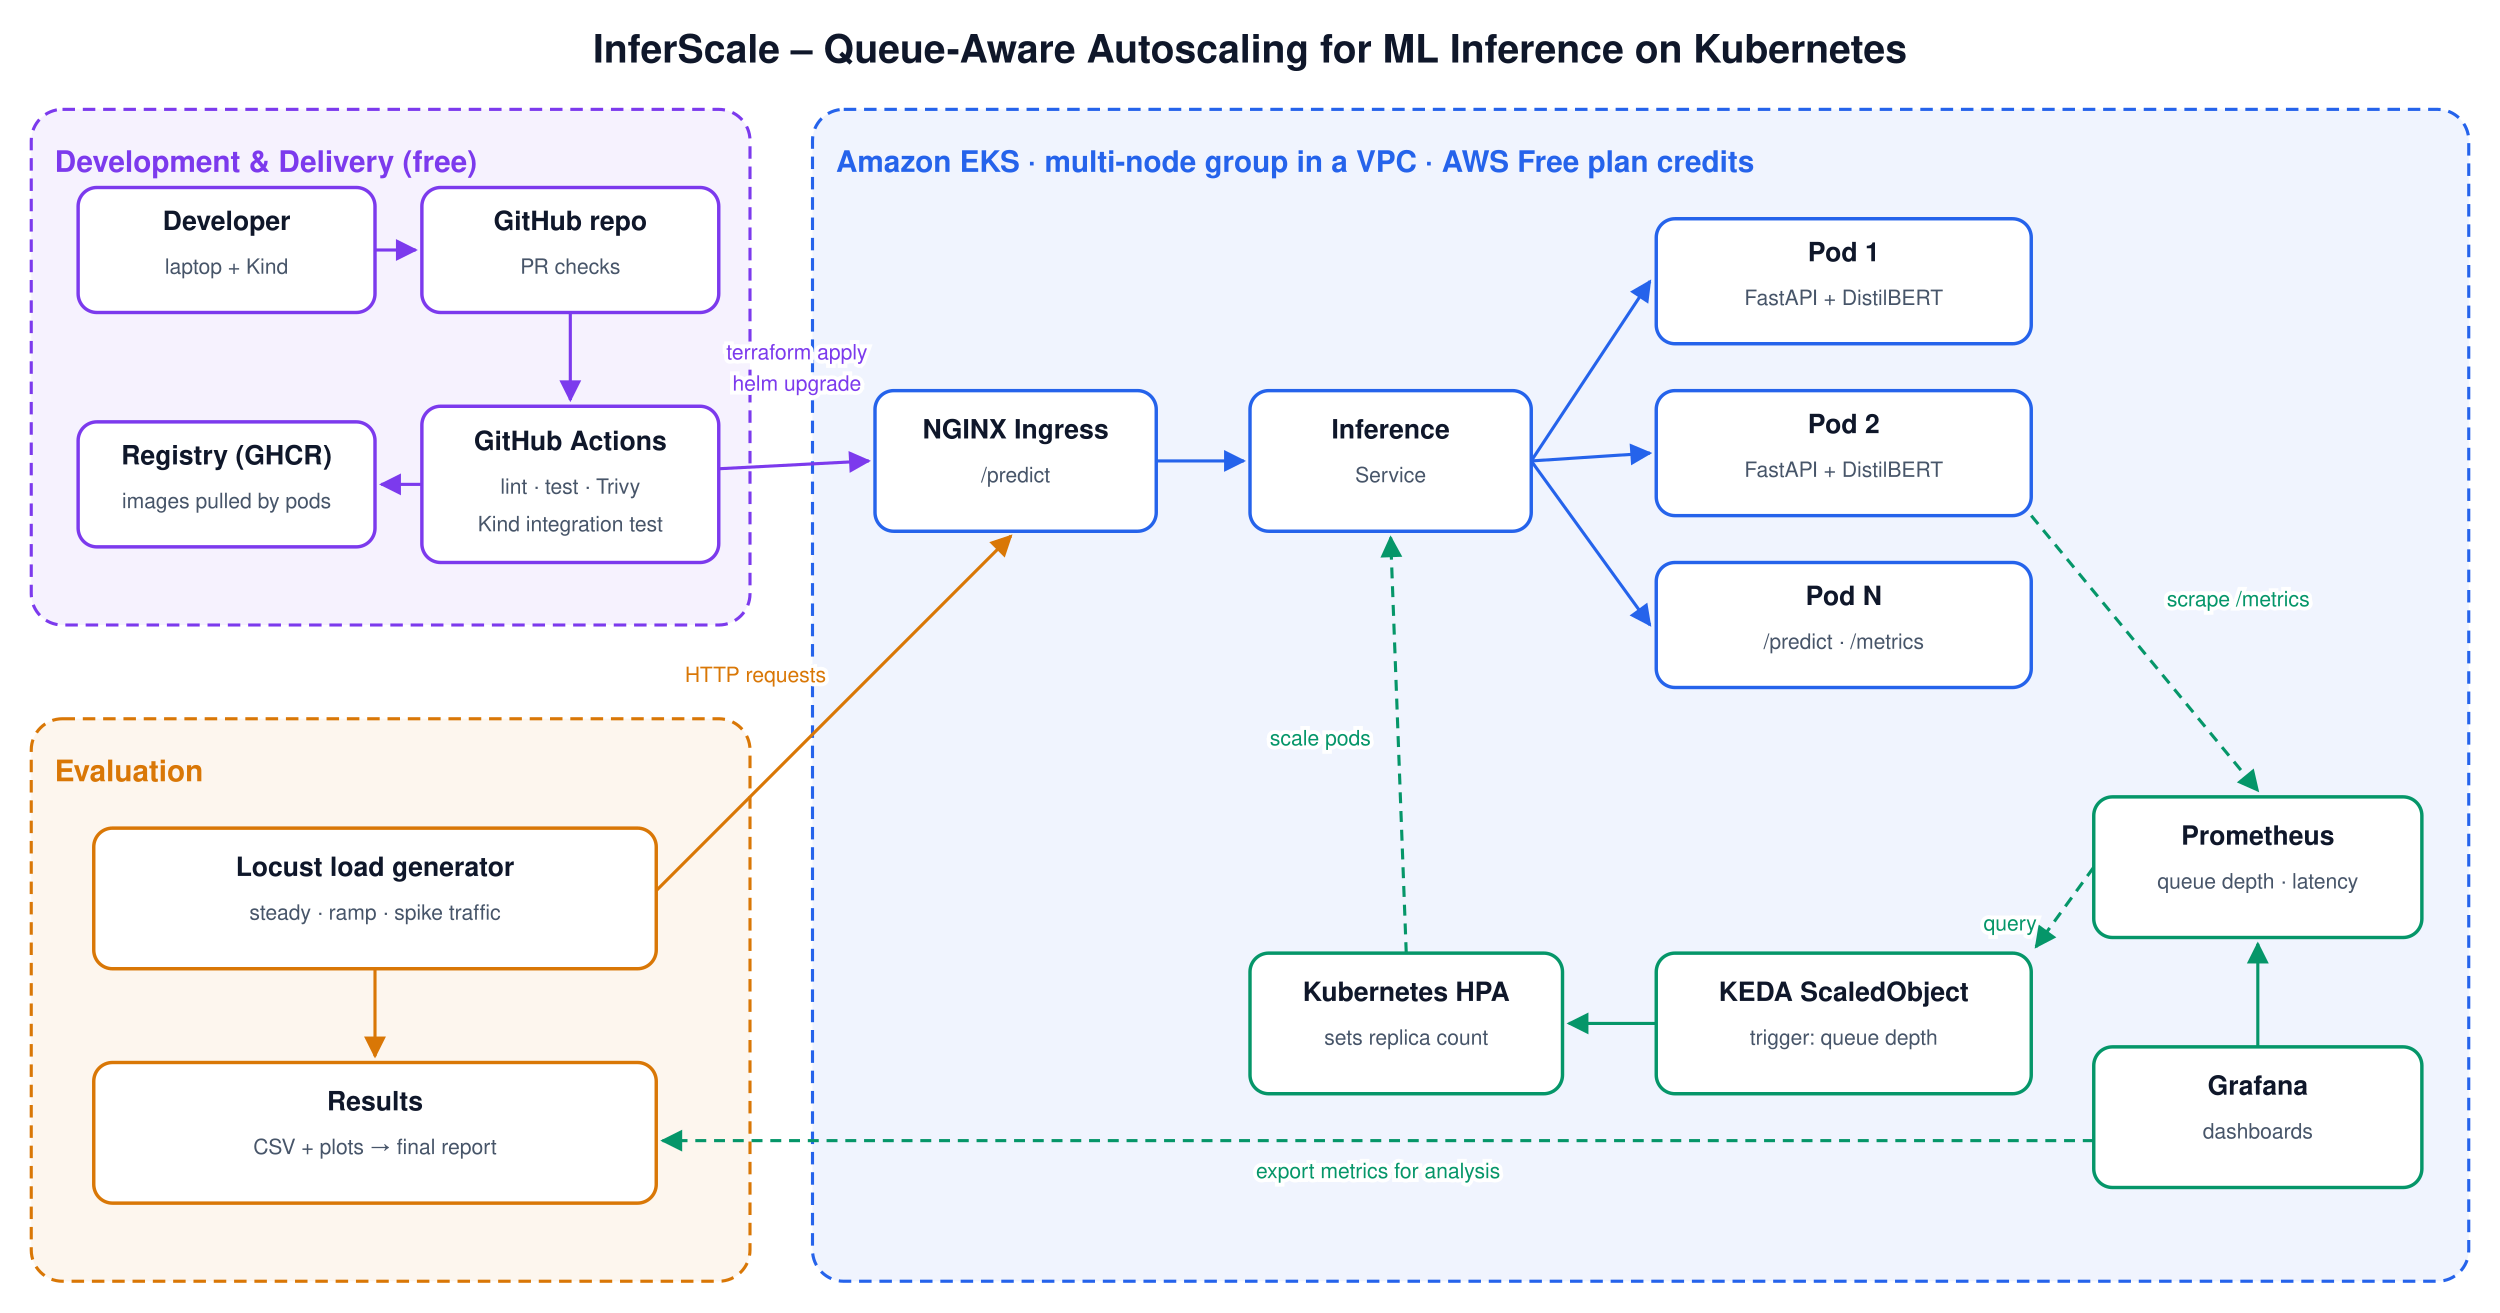
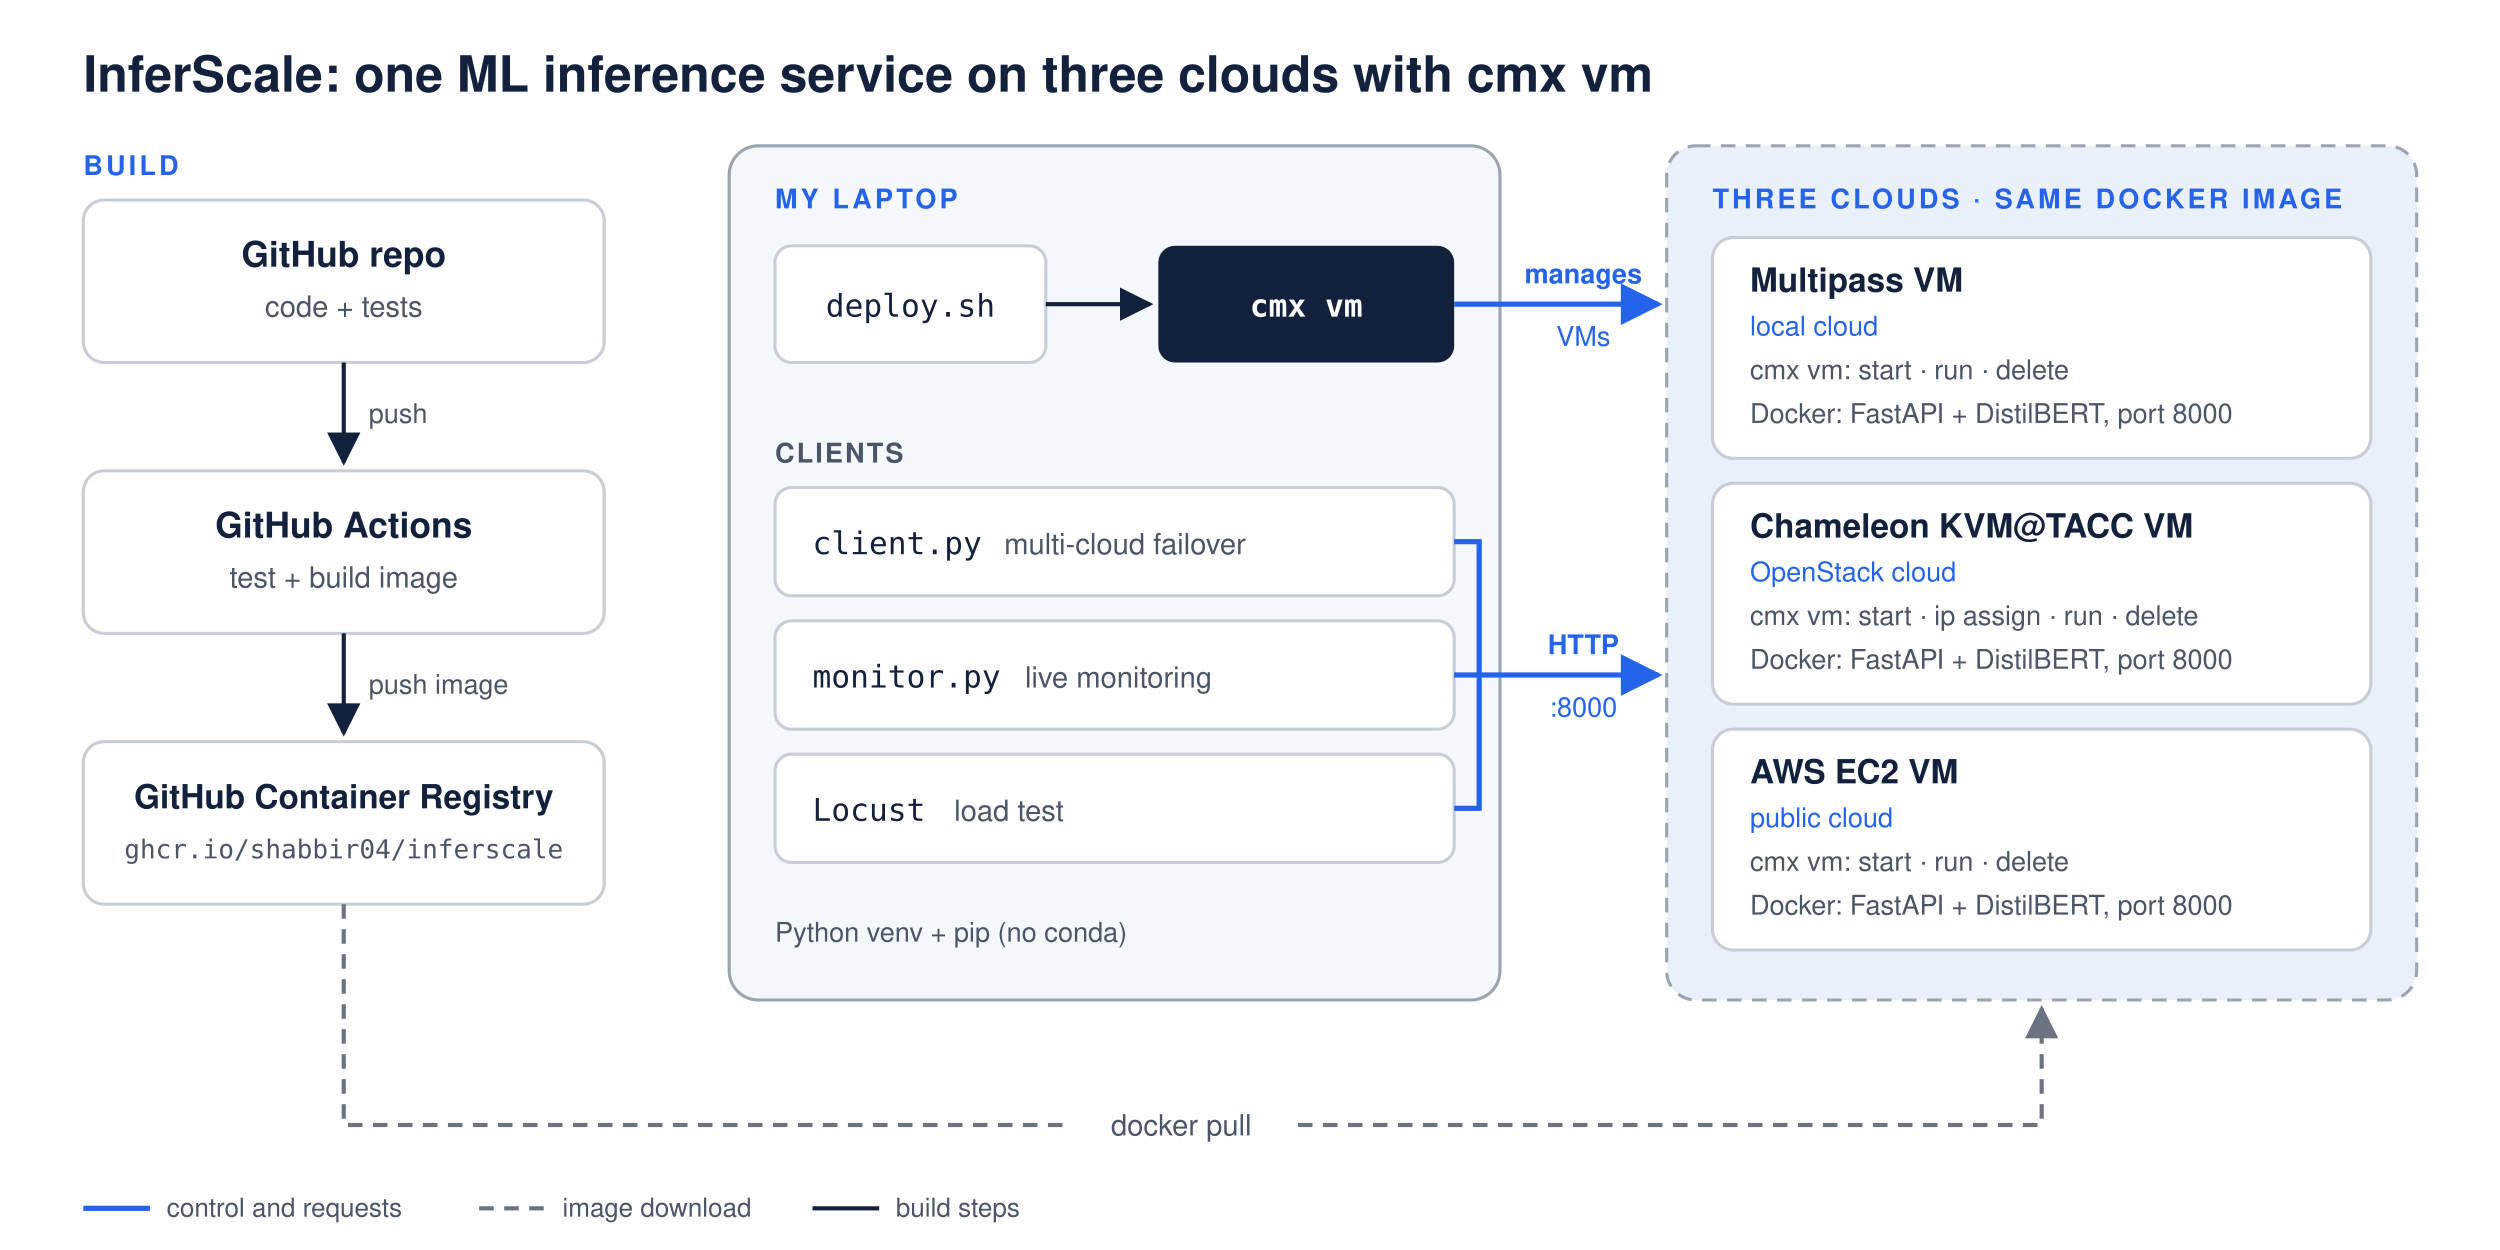
- <svg xmlns="http://www.w3.org/2000/svg" viewBox="0 0 1600 840" font-family="Helvetica,Arial,sans-serif">
-   <style>.t{font-size:17px;font-weight:bold;text-anchor:middle;fill:#0f172a}.s{font-size:13.5px;text-anchor:middle;fill:#475569}.g{font-size:19px;font-weight:bold}.l{font-size:13.5px;text-anchor:middle}</style>
+ <svg xmlns="http://www.w3.org/2000/svg" viewBox="0 0 1200 600" width="1200" height="600" font-family="Helvetica, Arial, sans-serif" role="img" aria-labelledby="title desc">
  <defs>
-     <marker id="m7c3aed" viewBox="0 0 10 10" refX="9" refY="5" markerWidth="7" markerHeight="7" orient="auto">
-       <path d="M0,0L10,5L0,10z" fill="#7c3aed" />
+     <marker id="arrowNavy" viewBox="0 0 10 10" refX="9" refY="5" markerWidth="8" markerHeight="8" orient="auto-start-reverse">
+       <path d="M0,0 L10,5 L0,10 z" fill="#14213D" />
    </marker>
-     <marker id="m2563eb" viewBox="0 0 10 10" refX="9" refY="5" markerWidth="7" markerHeight="7" orient="auto">
-       <path d="M0,0L10,5L0,10z" fill="#2563eb" />
+     <marker id="arrowBlue" viewBox="0 0 10 10" refX="9" refY="5" markerWidth="8" markerHeight="8" orient="auto-start-reverse">
+       <path d="M0,0 L10,5 L0,10 z" fill="#2563EB" />
    </marker>
-     <marker id="m059669" viewBox="0 0 10 10" refX="9" refY="5" markerWidth="7" markerHeight="7" orient="auto">
-       <path d="M0,0L10,5L0,10z" fill="#059669" />
-     </marker>
-     <marker id="md97706" viewBox="0 0 10 10" refX="9" refY="5" markerWidth="7" markerHeight="7" orient="auto">
-       <path d="M0,0L10,5L0,10z" fill="#d97706" />
+     <marker id="arrowGray" viewBox="0 0 10 10" refX="9" refY="5" markerWidth="8" markerHeight="8" orient="auto-start-reverse">
+       <path d="M0,0 L10,5 L0,10 z" fill="#6B7280" />
    </marker>
  </defs>
-   <rect width="1600" height="880" fill="#fff" />
-   <text x="800" y="40" style="font-size:25px;font-weight:bold;text-anchor:middle;fill:#0f172a">InferScale – Queue-Aware Autoscaling for ML Inference on Kubernetes</text>
-   <rect x="20" y="70" width="460" height="330" rx="20" fill="#7c3aed" fill-opacity=".07" stroke="#7c3aed" stroke-width="2" stroke-dasharray="8 5" />
-   <text x="35.0" y="110" class="g" fill="#7c3aed">Development &amp; Delivery (free)</text>
-   <rect x="50" y="120" width="190" height="80" rx="12" fill="#fff" stroke="#7c3aed" stroke-width="2.2" />
-   <text x="145.0" y="147.2" class="t">Developer</text>
-   <text x="145.0" y="175.2" class="s">laptop + Kind</text>
-   <rect x="270" y="120" width="190" height="80" rx="12" fill="#fff" stroke="#7c3aed" stroke-width="2.2" />
-   <text x="365.0" y="147.2" class="t">GitHub repo</text>
-   <text x="365.0" y="175.2" class="s">PR checks</text>
-   <rect x="50" y="270" width="190" height="80" rx="12" fill="#fff" stroke="#7c3aed" stroke-width="2.2" />
-   <text x="145.0" y="297.2" class="t">Registry (GHCR)</text>
-   <text x="145.0" y="325.2" class="s">images pulled by pods</text>
-   <rect x="270" y="260" width="190" height="100" rx="12" fill="#fff" stroke="#7c3aed" stroke-width="2.2" />
-   <text x="365.0" y="288.0" class="t">GitHub Actions</text>
-   <text x="365.0" y="316" class="s">lint · test · Trivy</text>
-   <text x="365.0" y="340" class="s">Kind integration test</text>
-   <line x1="240" y1="160" x2="266.0" y2="160" stroke="#7c3aed" stroke-width="2" marker-end="url(#m7c3aed)" />
-   <line x1="365.0" y1="200" x2="365.0" y2="256" stroke="#7c3aed" stroke-width="2" marker-end="url(#m7c3aed)" />
-   <line x1="270" y1="310" x2="244.0" y2="310" stroke="#7c3aed" stroke-width="2" marker-end="url(#m7c3aed)" />
-   <rect x="20" y="460" width="460" height="360" rx="20" fill="#d97706" fill-opacity=".07" stroke="#d97706" stroke-width="2" stroke-dasharray="8 5" />
-   <text x="35.0" y="500" class="g" fill="#d97706">Evaluation</text>
-   <rect x="60" y="530" width="360" height="90" rx="12" fill="#fff" stroke="#d97706" stroke-width="2.2" />
-   <text x="240.0" y="560.6" class="t">Locust load generator</text>
-   <text x="240.0" y="588.6" class="s">steady · ramp · spike traffic</text>
-   <rect x="60" y="680" width="360" height="90" rx="12" fill="#fff" stroke="#d97706" stroke-width="2.2" />
-   <text x="240.0" y="710.6" class="t">Results</text>
-   <text x="240.0" y="738.6" class="s">CSV + plots → final report</text>
-   <line x1="240" y1="620" x2="240" y2="676.0" stroke="#d97706" stroke-width="2" marker-end="url(#md97706)" />
-   <rect x="520" y="70" width="1060" height="750" rx="20" fill="#2563eb" fill-opacity=".07" stroke="#2563eb" stroke-width="2" stroke-dasharray="8 5" />
-   <text x="535.0" y="110" class="g" fill="#2563eb">Amazon EKS · multi-node group in a VPC · AWS Free plan credits</text>
-   <rect x="560" y="250" width="180" height="90" rx="12" fill="#fff" stroke="#2563eb" stroke-width="2.2" />
-   <text x="650.0" y="280.6" class="t">NGINX Ingress</text>
-   <text x="650.0" y="308.6" class="s">/predict</text>
-   <rect x="800" y="250" width="180" height="90" rx="12" fill="#fff" stroke="#2563eb" stroke-width="2.2" />
-   <text x="890.0" y="280.6" class="t">Inference</text>
-   <text x="890.0" y="308.6" class="s">Service</text>
-   <rect x="1060" y="140" width="240" height="80" rx="12" fill="#fff" stroke="#2563eb" stroke-width="2.2" />
-   <text x="1180.0" y="167.2" class="t">Pod 1</text>
-   <text x="1180.0" y="195.2" class="s">FastAPI + DistilBERT</text>
-   <rect x="1060" y="250" width="240" height="80" rx="12" fill="#fff" stroke="#2563eb" stroke-width="2.2" />
-   <text x="1180.0" y="277.2" class="t">Pod 2</text>
-   <text x="1180.0" y="305.2" class="s">FastAPI + DistilBERT</text>
-   <rect x="1060" y="360" width="240" height="80" rx="12" fill="#fff" stroke="#2563eb" stroke-width="2.2" />
-   <text x="1180.0" y="387.2" class="t">Pod N</text>
-   <text x="1180.0" y="415.2" class="s">/predict · /metrics</text>
-   <rect x="1340" y="510" width="210" height="90" rx="12" fill="#fff" stroke="#059669" stroke-width="2.2" />
-   <text x="1445.0" y="540.6" class="t">Prometheus</text>
-   <text x="1445.0" y="568.6" class="s">queue depth · latency</text>
-   <rect x="1060" y="610" width="240" height="90" rx="12" fill="#fff" stroke="#059669" stroke-width="2.2" />
-   <text x="1180.0" y="640.6" class="t">KEDA ScaledObject</text>
-   <text x="1180.0" y="668.6" class="s">trigger: queue depth</text>
-   <rect x="800" y="610" width="200" height="90" rx="12" fill="#fff" stroke="#059669" stroke-width="2.2" />
-   <text x="900.0" y="640.6" class="t">Kubernetes HPA</text>
-   <text x="900.0" y="668.6" class="s">sets replica count</text>
-   <rect x="1340" y="670" width="210" height="90" rx="12" fill="#fff" stroke="#059669" stroke-width="2.2" />
-   <text x="1445.0" y="700.6" class="t">Grafana</text>
-   <text x="1445.0" y="728.6" class="s">dashboards</text>
-   <line x1="740" y1="295.0" x2="796.0" y2="295.0" stroke="#2563eb" stroke-width="2" marker-end="url(#m2563eb)" />
-   <line x1="980" y1="295.0" x2="1056.0" y2="180" stroke="#2563eb" stroke-width="2" marker-end="url(#m2563eb)" />
-   <line x1="980" y1="295.0" x2="1056.0" y2="290" stroke="#2563eb" stroke-width="2" marker-end="url(#m2563eb)" />
-   <line x1="980" y1="295.0" x2="1056.0" y2="400" stroke="#2563eb" stroke-width="2" marker-end="url(#m2563eb)" />
-   <line x1="1300" y1="330" x2="1445.0" y2="506.0" stroke="#059669" stroke-width="2" stroke-dasharray="7 5" marker-end="url(#m059669)" />
-   <text x="1432.5" y="388.0" class="l" fill="#059669" stroke="#fff" stroke-width="5" paint-order="stroke">scrape /metrics</text>
-   <line x1="1340" y1="555.0" x2="1303.0" y2="606.0" stroke="#059669" stroke-width="2" stroke-dasharray="7 5" marker-end="url(#m059669)" />
-   <text x="1286.5" y="595.5" class="l" fill="#059669" stroke="#fff" stroke-width="5" paint-order="stroke">query</text>
-   <line x1="1060" y1="655.0" x2="1004.0" y2="655.0" stroke="#059669" stroke-width="2" marker-end="url(#m059669)" />
-   <line x1="900" y1="610" x2="890" y2="344.0" stroke="#059669" stroke-width="2" stroke-dasharray="7 5" marker-end="url(#m059669)" />
-   <text x="845.0" y="477.0" class="l" fill="#059669" stroke="#fff" stroke-width="5" paint-order="stroke">scale pods</text>
-   <line x1="1445.0" y1="670" x2="1445.0" y2="604.0" stroke="#059669" stroke-width="2" marker-end="url(#m059669)" />
-   <line x1="420" y1="570" x2="647.0" y2="343.0" stroke="#d97706" stroke-width="2" marker-end="url(#md97706)" />
-   <text x="483.5" y="436.5" class="l" fill="#d97706" stroke="#fff" stroke-width="5" paint-order="stroke">HTTP requests</text>
-   <line x1="460" y1="300" x2="556.0" y2="295.0" stroke="#7c3aed" stroke-width="2" marker-end="url(#m7c3aed)" />
-   <text x="510" y="230" class="l" fill="#7c3aed" stroke="#fff" stroke-width="5" paint-order="stroke">terraform apply</text>
-   <text x="510" y="250" class="l" fill="#7c3aed" stroke="#fff" stroke-width="5" paint-order="stroke">helm upgrade</text>
-   <line x1="1340" y1="730" x2="424.0" y2="730" stroke="#059669" stroke-width="2" stroke-dasharray="7 5" marker-end="url(#m059669)" />
-   <text x="882.0" y="754.0" class="l" fill="#059669" stroke="#fff" stroke-width="5" paint-order="stroke">export metrics for analysis</text>
+   <rect x="0" y="0" width="1200" height="600" fill="#FFFFFF" />
+   <text x="40" y="44" font-size="24" font-weight="bold" fill="#14213D">InferScale: one ML inference service on three clouds with cmx vm</text>
+   <text x="40" y="84" font-size="13" font-weight="bold" fill="#2563EB" letter-spacing="1.5">BUILD</text>
+   <rect x="40" y="96" width="250" height="78" rx="10" fill="#FFFFFF" stroke="#C7CED8" stroke-width="1.5" />
+   <text x="165" y="128" font-size="17" font-weight="bold" fill="#14213D" text-anchor="middle">GitHub repo</text>
+   <text x="165" y="152" font-size="14" fill="#4A5568" text-anchor="middle">code + tests</text>
+   <line x1="165" y1="174" x2="165" y2="222" stroke="#14213D" stroke-width="2" marker-end="url(#arrowNavy)" />
+   <text x="177" y="203" font-size="13" fill="#4A5568">push</text>
+   <rect x="40" y="226" width="250" height="78" rx="10" fill="#FFFFFF" stroke="#C7CED8" stroke-width="1.5" />
+   <text x="165" y="258" font-size="17" font-weight="bold" fill="#14213D" text-anchor="middle">GitHub Actions</text>
+   <text x="165" y="282" font-size="14" fill="#4A5568" text-anchor="middle">test + build image</text>
+   <line x1="165" y1="304" x2="165" y2="352" stroke="#14213D" stroke-width="2" marker-end="url(#arrowNavy)" />
+   <text x="177" y="333" font-size="13" fill="#4A5568">push image</text>
+   <rect x="40" y="356" width="250" height="78" rx="10" fill="#FFFFFF" stroke="#C7CED8" stroke-width="1.5" />
+   <text x="165" y="388" font-size="16" font-weight="bold" fill="#14213D" text-anchor="middle">GitHub Container Registry</text>
+   <text x="165" y="412" font-size="12.5" fill="#4A5568" text-anchor="middle" font-family="Menlo, Consolas, monospace">ghcr.io/shabbir04/inferscale</text>
+   <rect x="350" y="70" width="370" height="410" rx="14" fill="#F4F7FB" stroke="#9AA5B1" stroke-width="1.5" />
+   <text x="372" y="100" font-size="13" font-weight="bold" fill="#2563EB" letter-spacing="1.5">MY LAPTOP</text>
+   <rect x="372" y="118" width="130" height="56" rx="8" fill="#FFFFFF" stroke="#C7CED8" stroke-width="1.5" />
+   <text x="437" y="152" font-size="15" fill="#14213D" text-anchor="middle" font-family="Menlo, Consolas, monospace">deploy.sh</text>
+   <line x1="502" y1="146" x2="552" y2="146" stroke="#14213D" stroke-width="2" marker-end="url(#arrowNavy)" />
+   <rect x="556" y="118" width="142" height="56" rx="8" fill="#14213D" />
+   <text x="627" y="152" font-size="15" font-weight="bold" fill="#FFFFFF" text-anchor="middle" font-family="Menlo, Consolas, monospace">cmx vm</text>
+   <text x="372" y="222" font-size="13" font-weight="bold" fill="#4A5568" letter-spacing="1">CLIENTS</text>
+   <rect x="372" y="234" width="326" height="52" rx="8" fill="#FFFFFF" stroke="#C7CED8" stroke-width="1.5" />
+   <text x="390" y="266" font-size="15" fill="#14213D" font-family="Menlo, Consolas, monospace">client.py</text>
+   <text x="482" y="266" font-size="14" fill="#4A5568">multi-cloud failover</text>
+   <rect x="372" y="298" width="326" height="52" rx="8" fill="#FFFFFF" stroke="#C7CED8" stroke-width="1.5" />
+   <text x="390" y="330" font-size="15" fill="#14213D" font-family="Menlo, Consolas, monospace">monitor.py</text>
+   <text x="492" y="330" font-size="14" fill="#4A5568">live monitoring</text>
+   <rect x="372" y="362" width="326" height="52" rx="8" fill="#FFFFFF" stroke="#C7CED8" stroke-width="1.5" />
+   <text x="390" y="394" font-size="15" fill="#14213D" font-family="Menlo, Consolas, monospace">Locust</text>
+   <text x="458" y="394" font-size="14" fill="#4A5568">load test</text>
+   <text x="372" y="452" font-size="13" fill="#4A5568">Python venv + pip (no conda)</text>
+   <rect x="800" y="70" width="360" height="410" rx="14" fill="#EAF0F7" stroke="#9AA5B1" stroke-width="1.5" stroke-dasharray="7 5" />
+   <text x="822" y="100" font-size="13" font-weight="bold" fill="#2563EB" letter-spacing="1.5">THREE CLOUDS · SAME DOCKER IMAGE</text>
+   <rect x="822" y="114" width="316" height="106" rx="10" fill="#FFFFFF" stroke="#C7CED8" stroke-width="1.5" />
+   <text x="840" y="140" font-size="16" font-weight="bold" fill="#14213D">Multipass VM</text>
+   <text x="840" y="161" font-size="13" fill="#2563EB">local cloud</text>
+   <text x="840" y="182" font-size="13" fill="#4A5568">cmx vm: start · run · delete</text>
+   <text x="840" y="203" font-size="13" fill="#4A5568">Docker: FastAPI + DistilBERT, port 8000</text>
+   <rect x="822" y="232" width="316" height="106" rx="10" fill="#FFFFFF" stroke="#C7CED8" stroke-width="1.5" />
+   <text x="840" y="258" font-size="16" font-weight="bold" fill="#14213D">Chameleon KVM@TACC VM</text>
+   <text x="840" y="279" font-size="13" fill="#2563EB">OpenStack cloud</text>
+   <text x="840" y="300" font-size="13" fill="#4A5568">cmx vm: start · ip assign · run · delete</text>
+   <text x="840" y="321" font-size="13" fill="#4A5568">Docker: FastAPI + DistilBERT, port 8000</text>
+   <rect x="822" y="350" width="316" height="106" rx="10" fill="#FFFFFF" stroke="#C7CED8" stroke-width="1.5" />
+   <text x="840" y="376" font-size="16" font-weight="bold" fill="#14213D">AWS EC2 VM</text>
+   <text x="840" y="397" font-size="13" fill="#2563EB">public cloud</text>
+   <text x="840" y="418" font-size="13" fill="#4A5568">cmx vm: start · run · delete</text>
+   <text x="840" y="439" font-size="13" fill="#4A5568">Docker: FastAPI + DistilBERT, port 8000</text>
+   <line x1="698" y1="146" x2="796" y2="146" stroke="#2563EB" stroke-width="2.5" marker-end="url(#arrowBlue)" />
+   <text x="760" y="136" font-size="13" font-weight="bold" fill="#2563EB" text-anchor="middle">manages</text>
+   <text x="760" y="166" font-size="13" fill="#2563EB" text-anchor="middle">VMs</text>
+   <path d="M698,260 L710,260 M698,324 L710,324 M698,388 L710,388 M710,258.8 L710,389.2" fill="none" stroke="#2563EB" stroke-width="2.5" />
+   <line x1="710" y1="324" x2="796" y2="324" stroke="#2563EB" stroke-width="2.5" marker-end="url(#arrowBlue)" />
+   <text x="760" y="314" font-size="13" font-weight="bold" fill="#2563EB" text-anchor="middle">HTTP</text>
+   <text x="760" y="344" font-size="13" fill="#2563EB" text-anchor="middle">:8000</text>
+   <path d="M165,434 L165,540 L980,540 L980,484" fill="none" stroke="#6B7280" stroke-width="2" stroke-dasharray="7 5" marker-end="url(#arrowGray)" />
+   <rect x="512" y="528" width="110" height="24" fill="#FFFFFF" />
+   <text x="567" y="545" font-size="14" fill="#4A5568" text-anchor="middle">docker pull</text>
+   <line x1="40" y1="580" x2="72" y2="580" stroke="#2563EB" stroke-width="2.5" />
+   <text x="80" y="584" font-size="12.5" fill="#4A5568">control and requests</text>
+   <line x1="230" y1="580" x2="262" y2="580" stroke="#6B7280" stroke-width="2" stroke-dasharray="7 5" />
+   <text x="270" y="584" font-size="12.5" fill="#4A5568">image download</text>
+   <line x1="390" y1="580" x2="422" y2="580" stroke="#14213D" stroke-width="2" />
+   <text x="430" y="584" font-size="12.5" fill="#4A5568">build steps</text>
</svg>
